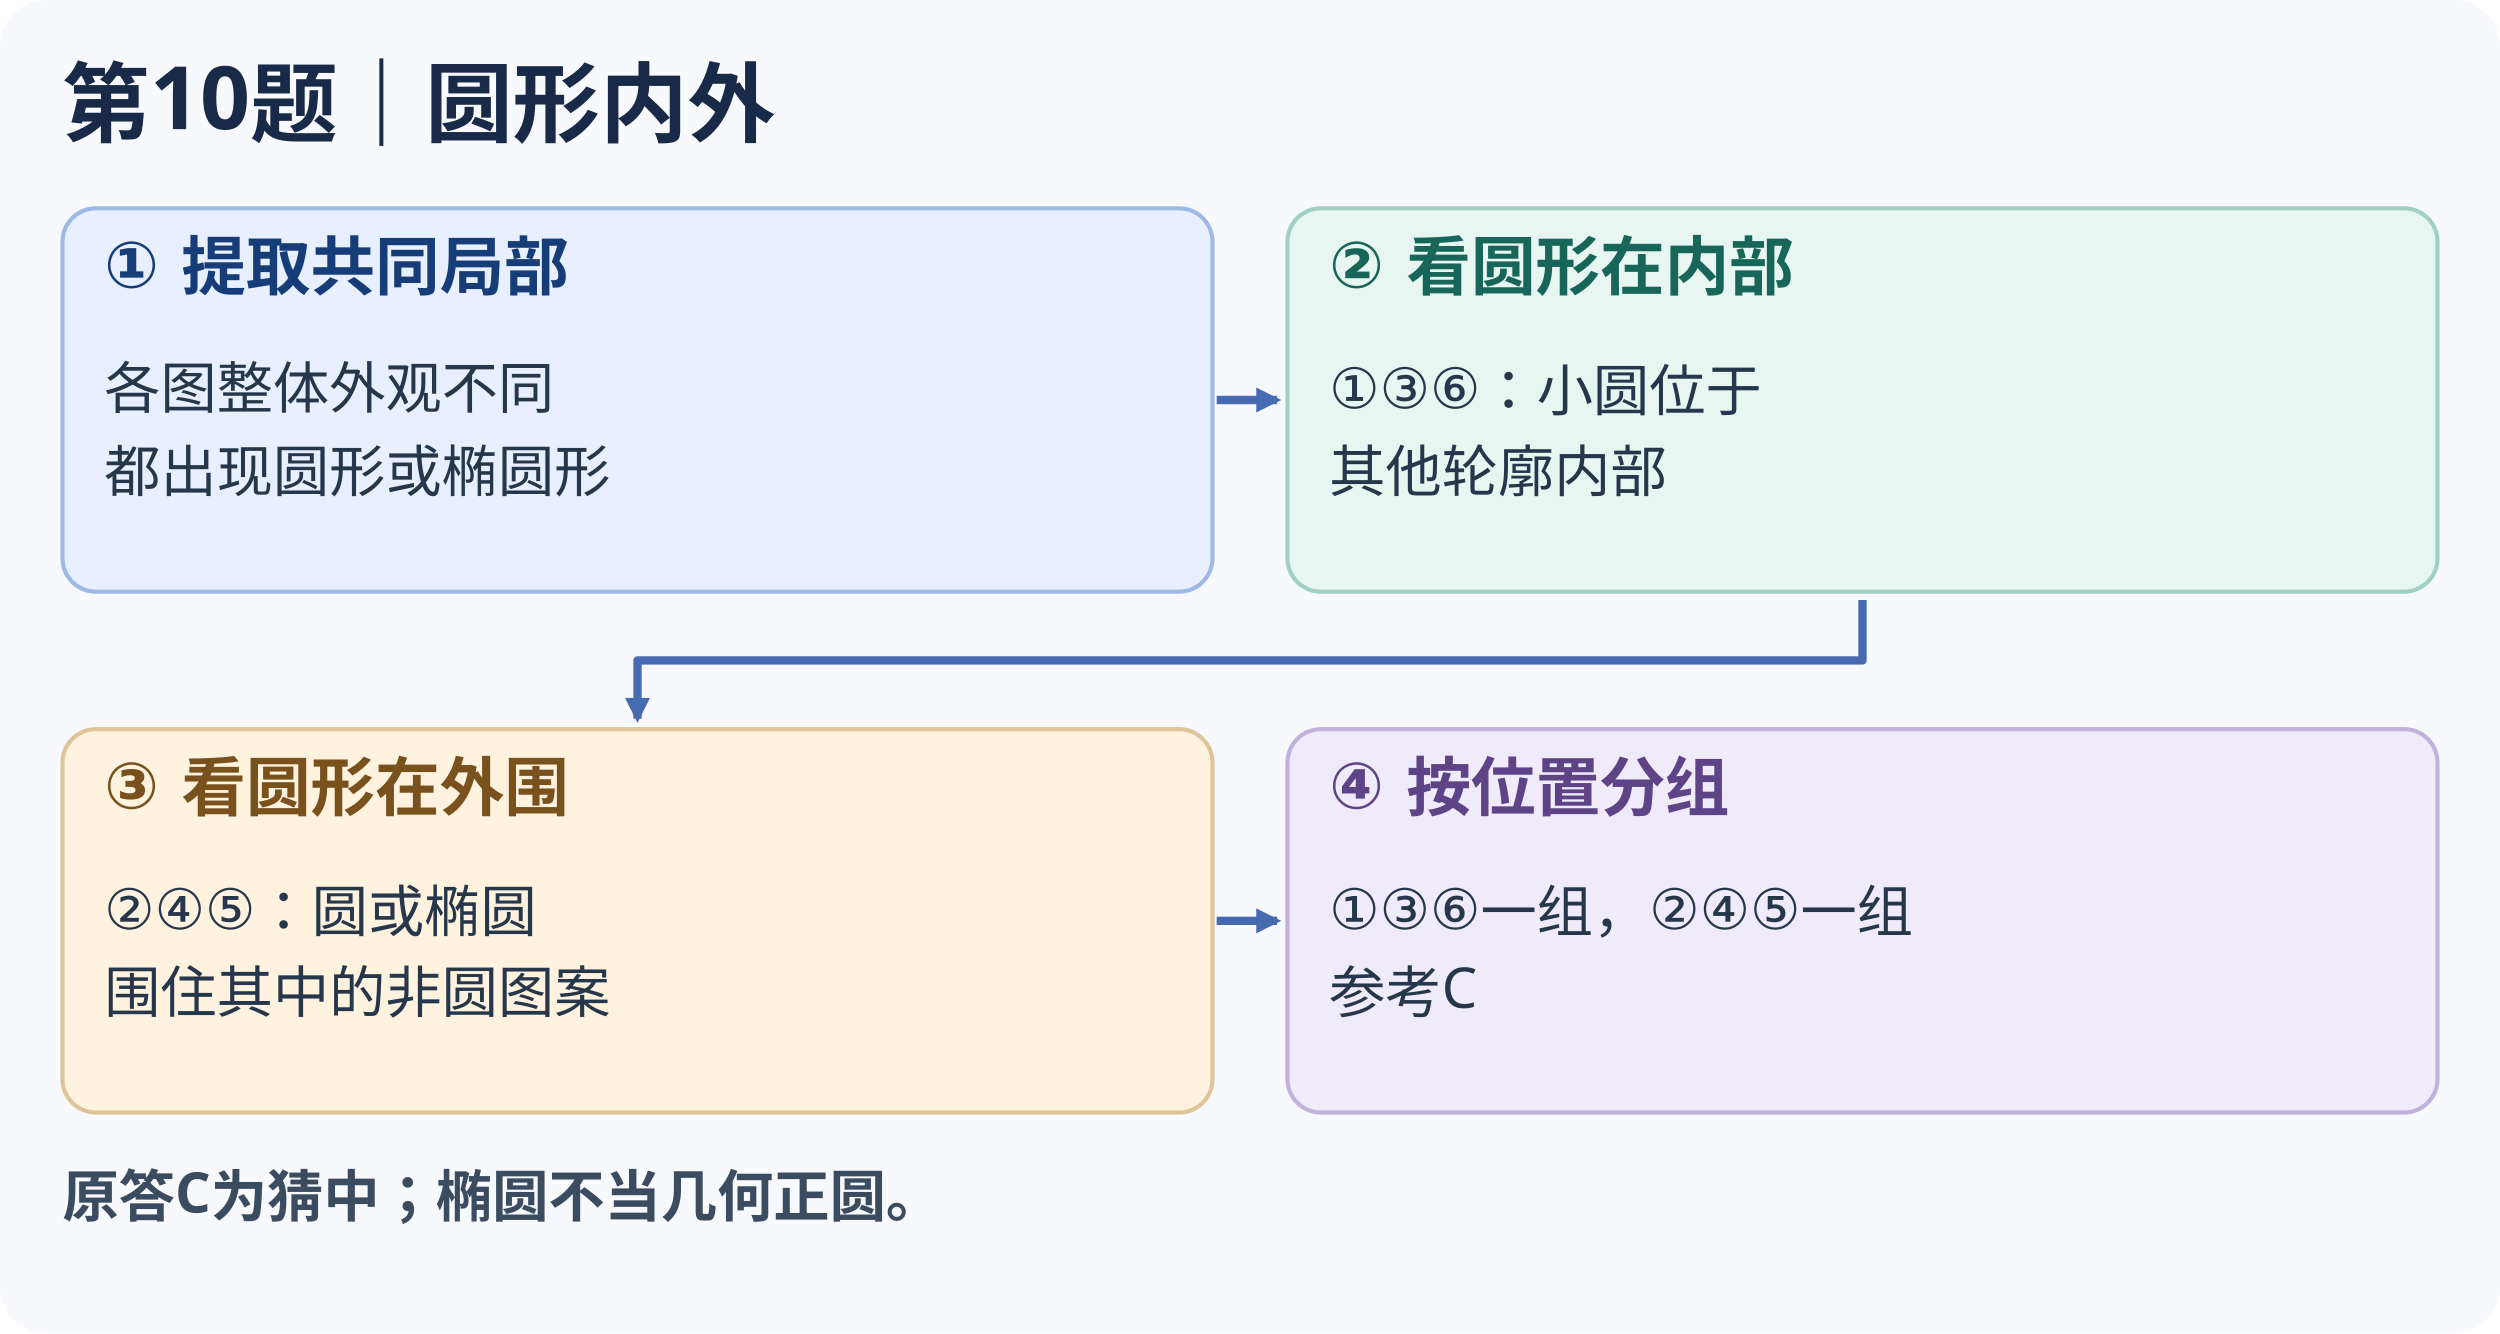
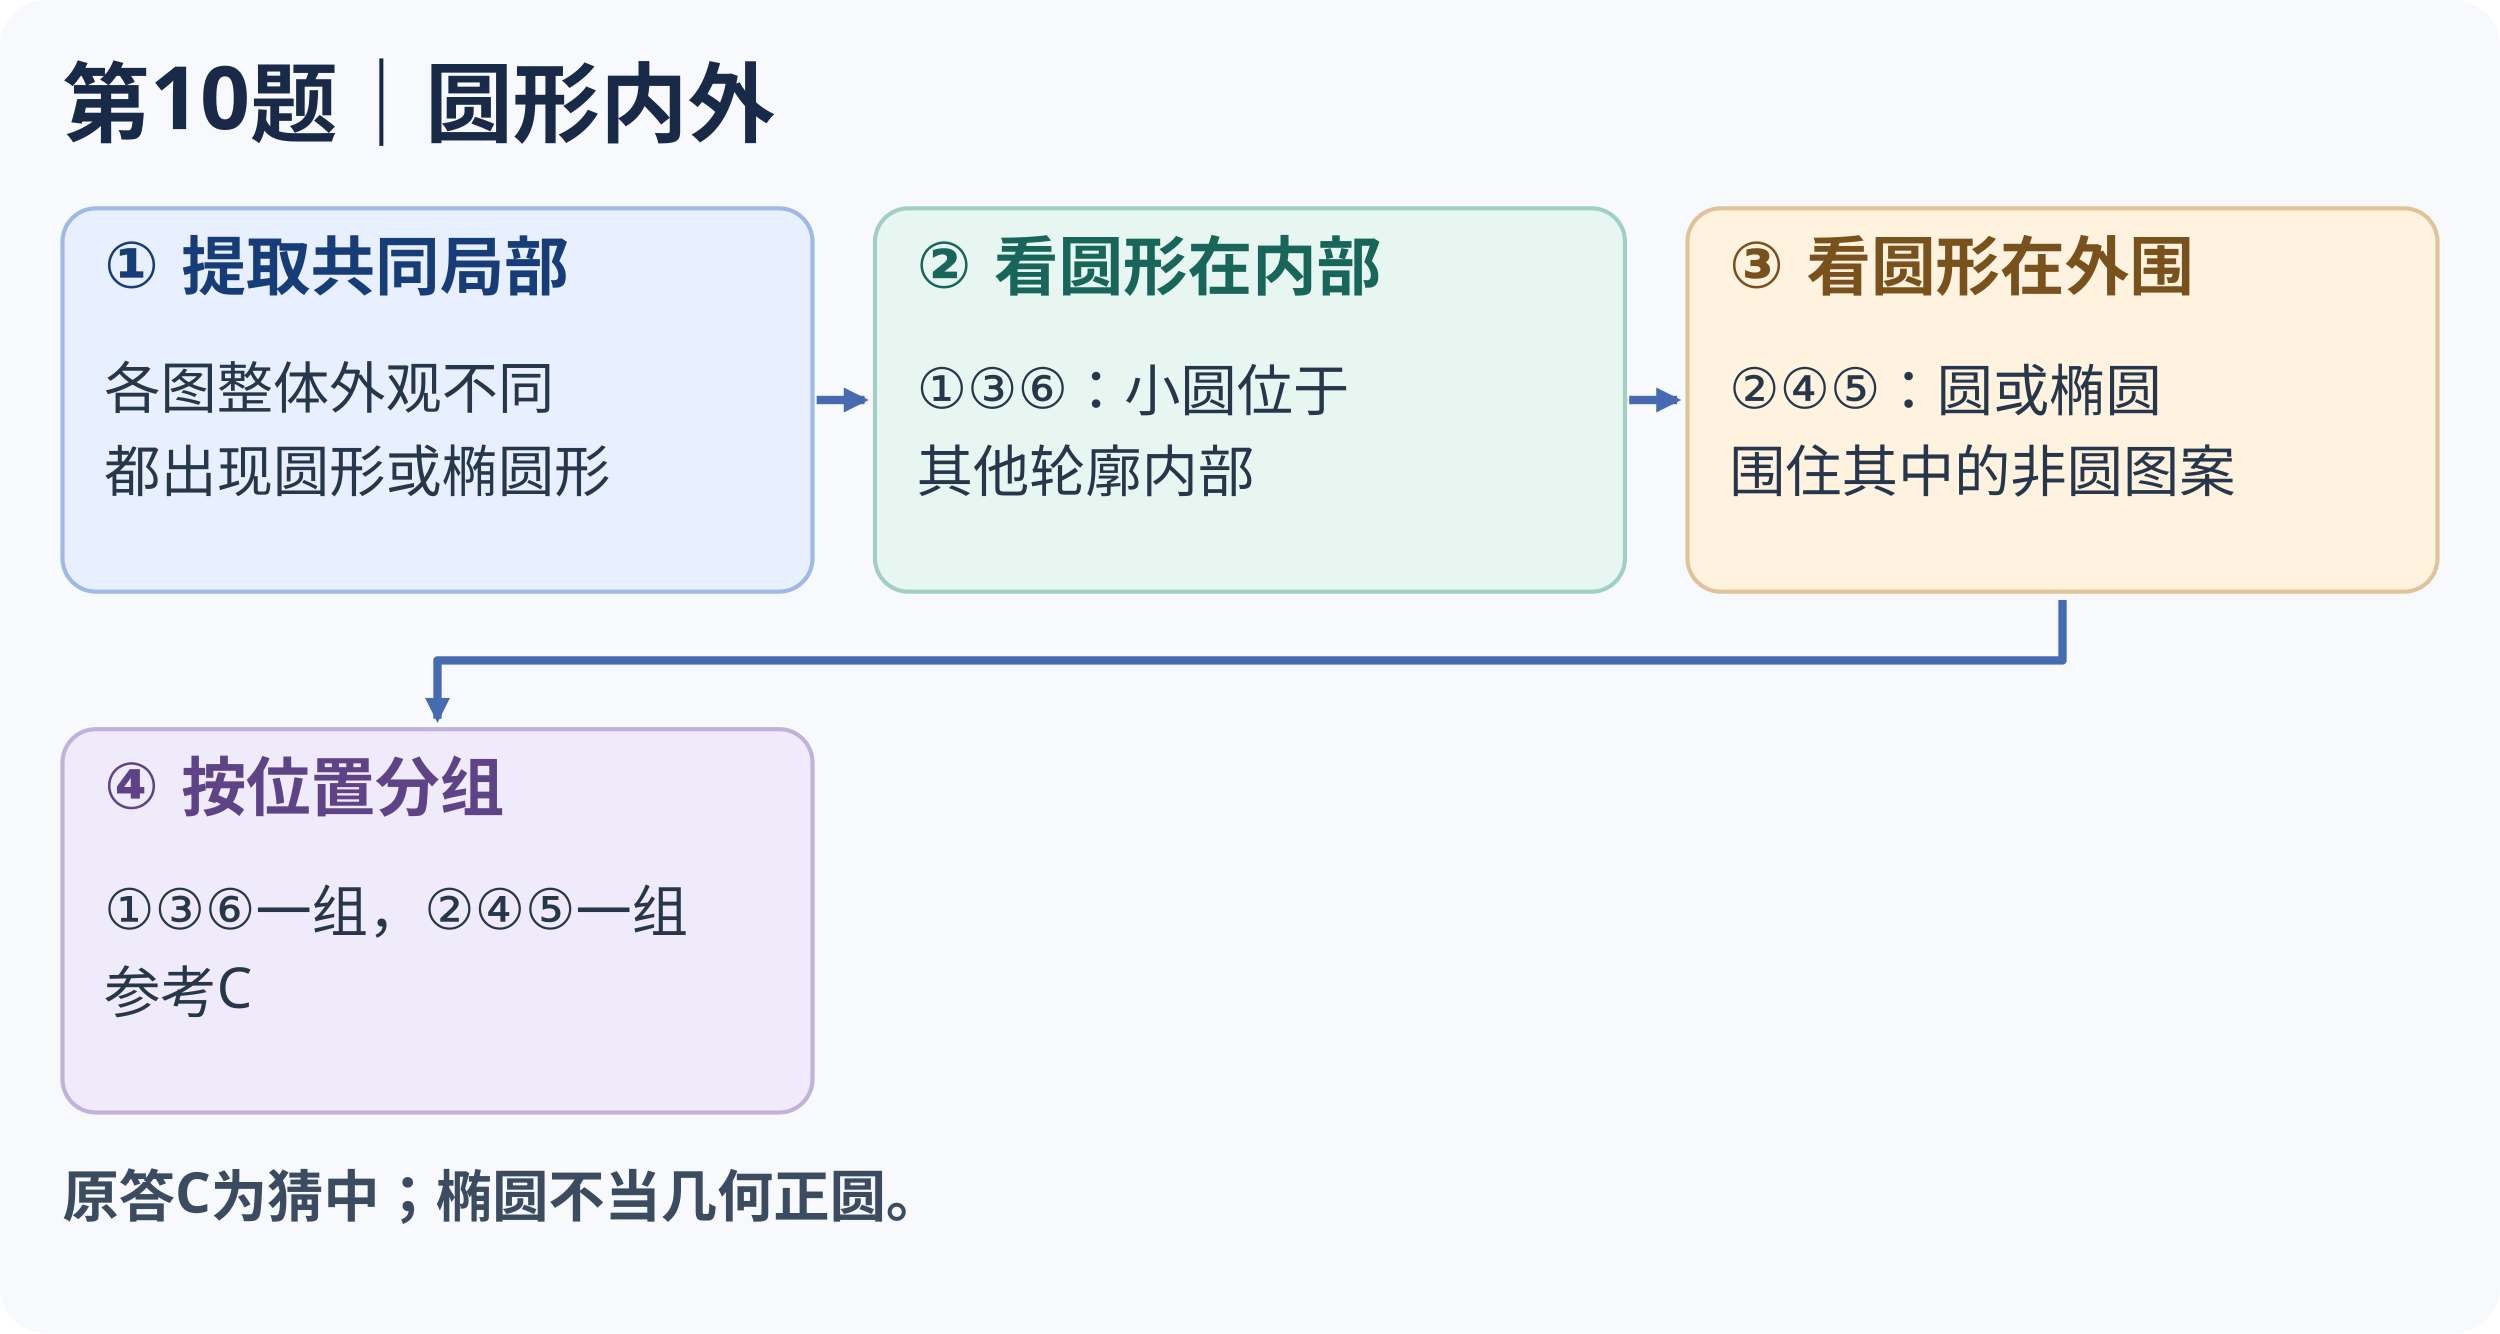
<svg xmlns="http://www.w3.org/2000/svg" viewBox="0 0 1200 640" role="img" aria-label="第10题｜圆形内外">
  <defs>
    <marker id="a" markerWidth="12" markerHeight="12" refX="10" refY="6" orient="auto" markerUnits="userSpaceOnUse">
      <path d="M0 0 L12 6 L0 12 Z" fill="#476bb0" />
    </marker>
  </defs>
  <rect width="1200" height="640" rx="22" fill="#f7f9fd" />
  <g font-family="Microsoft YaHei,PingFang SC,sans-serif">
    <text x="30" y="65" font-size="42" font-weight="700" fill="#182a48">第10题｜圆形内外</text>
-     <rect x="30" y="100" width="552" height="184" rx="16" fill="#e8f0ff" stroke="#9fb9e6" stroke-width="2" />
+     <rect x="30" y="100" width="360" height="184" rx="16" fill="#e8f0ff" stroke="#9fb9e6" stroke-width="2" />
    <text x="50" y="138" font-size="31" font-weight="700" fill="#173d79">① 提取共同局部</text>
    <text x="50" y="196" font-size="27" font-weight="500" fill="#26374c">各图整体外观不同</text>
    <text x="50" y="236" font-size="27" font-weight="500" fill="#26374c">都出现圆形或椭圆形</text>
-     <rect x="618" y="100" width="552" height="184" rx="16" fill="#e8f6f2" stroke="#a0d0c4" stroke-width="2" />
-     <text x="638" y="138" font-size="31" font-weight="700" fill="#176659">② 看圆形在内部</text>
-     <text x="638" y="196" font-size="27" font-weight="500" fill="#26374c">①③⑥：小圆位于</text>
-     <text x="638" y="236" font-size="27" font-weight="500" fill="#26374c">其他轮廓内部</text>
-     <rect x="30" y="350" width="552" height="184" rx="16" fill="#fff2df" stroke="#dfc49a" stroke-width="2" />
-     <text x="50" y="388" font-size="31" font-weight="700" fill="#78511c">③ 看圆形在外围</text>
-     <text x="50" y="446" font-size="27" font-weight="500" fill="#26374c">②④⑤：圆或椭圆</text>
-     <text x="50" y="486" font-size="27" font-weight="500" fill="#26374c">围住其中的非圆图案</text>
-     <rect x="618" y="350" width="552" height="184" rx="16" fill="#f0ebfa" stroke="#c1b2dc" stroke-width="2" />
-     <text x="638" y="388" font-size="31" font-weight="700" fill="#5e4487">④ 按位置分组</text>
-     <text x="638" y="446" font-size="27" font-weight="500" fill="#26374c">①③⑥一组，②④⑤一组</text>
-     <text x="638" y="486" font-size="27" font-weight="500" fill="#26374c">参考C</text>
+     <rect x="420" y="100" width="360" height="184" rx="16" fill="#e8f6f2" stroke="#a0d0c4" stroke-width="2" />
+     <text x="440" y="138" font-size="31" font-weight="700" fill="#176659">② 看圆形在内部</text>
+     <text x="440" y="196" font-size="27" font-weight="500" fill="#26374c">①③⑥：小圆位于</text>
+     <text x="440" y="236" font-size="27" font-weight="500" fill="#26374c">其他轮廓内部</text>
+     <rect x="810" y="100" width="360" height="184" rx="16" fill="#fff2df" stroke="#dfc49a" stroke-width="2" />
+     <text x="830" y="138" font-size="31" font-weight="700" fill="#78511c">③ 看圆形在外围</text>
+     <text x="830" y="196" font-size="27" font-weight="500" fill="#26374c">②④⑤：圆或椭圆</text>
+     <text x="830" y="236" font-size="27" font-weight="500" fill="#26374c">围住其中的非圆图案</text>
+     <rect x="30" y="350" width="360" height="184" rx="16" fill="#f0ebfa" stroke="#c1b2dc" stroke-width="2" />
+     <text x="50" y="388" font-size="31" font-weight="700" fill="#5e4487">④ 按位置分组</text>
+     <text x="50" y="446" font-size="27" font-weight="500" fill="#26374c">①③⑥一组，②④⑤一组</text>
+     <text x="50" y="486" font-size="27" font-weight="500" fill="#26374c">参考C</text>
    <g fill="none" stroke="#476bb0" stroke-width="4" stroke-linejoin="round" marker-end="url(#a)">
-       <path d="M584 192 H613" />
-       <path d="M894 288 V317 H306 V345" />
-       <path d="M584 442 H613" />
+       <path d="M392 192 H415" />
+       <path d="M782 192 H805" />
+       <path d="M990 288 V317 H210 V345" />
    </g>
    <text x="30" y="584" font-size="27" font-weight="600" fill="#3b4c61">原答C为猜中；椭圆不当几何正圆。</text>
  </g>
</svg>
